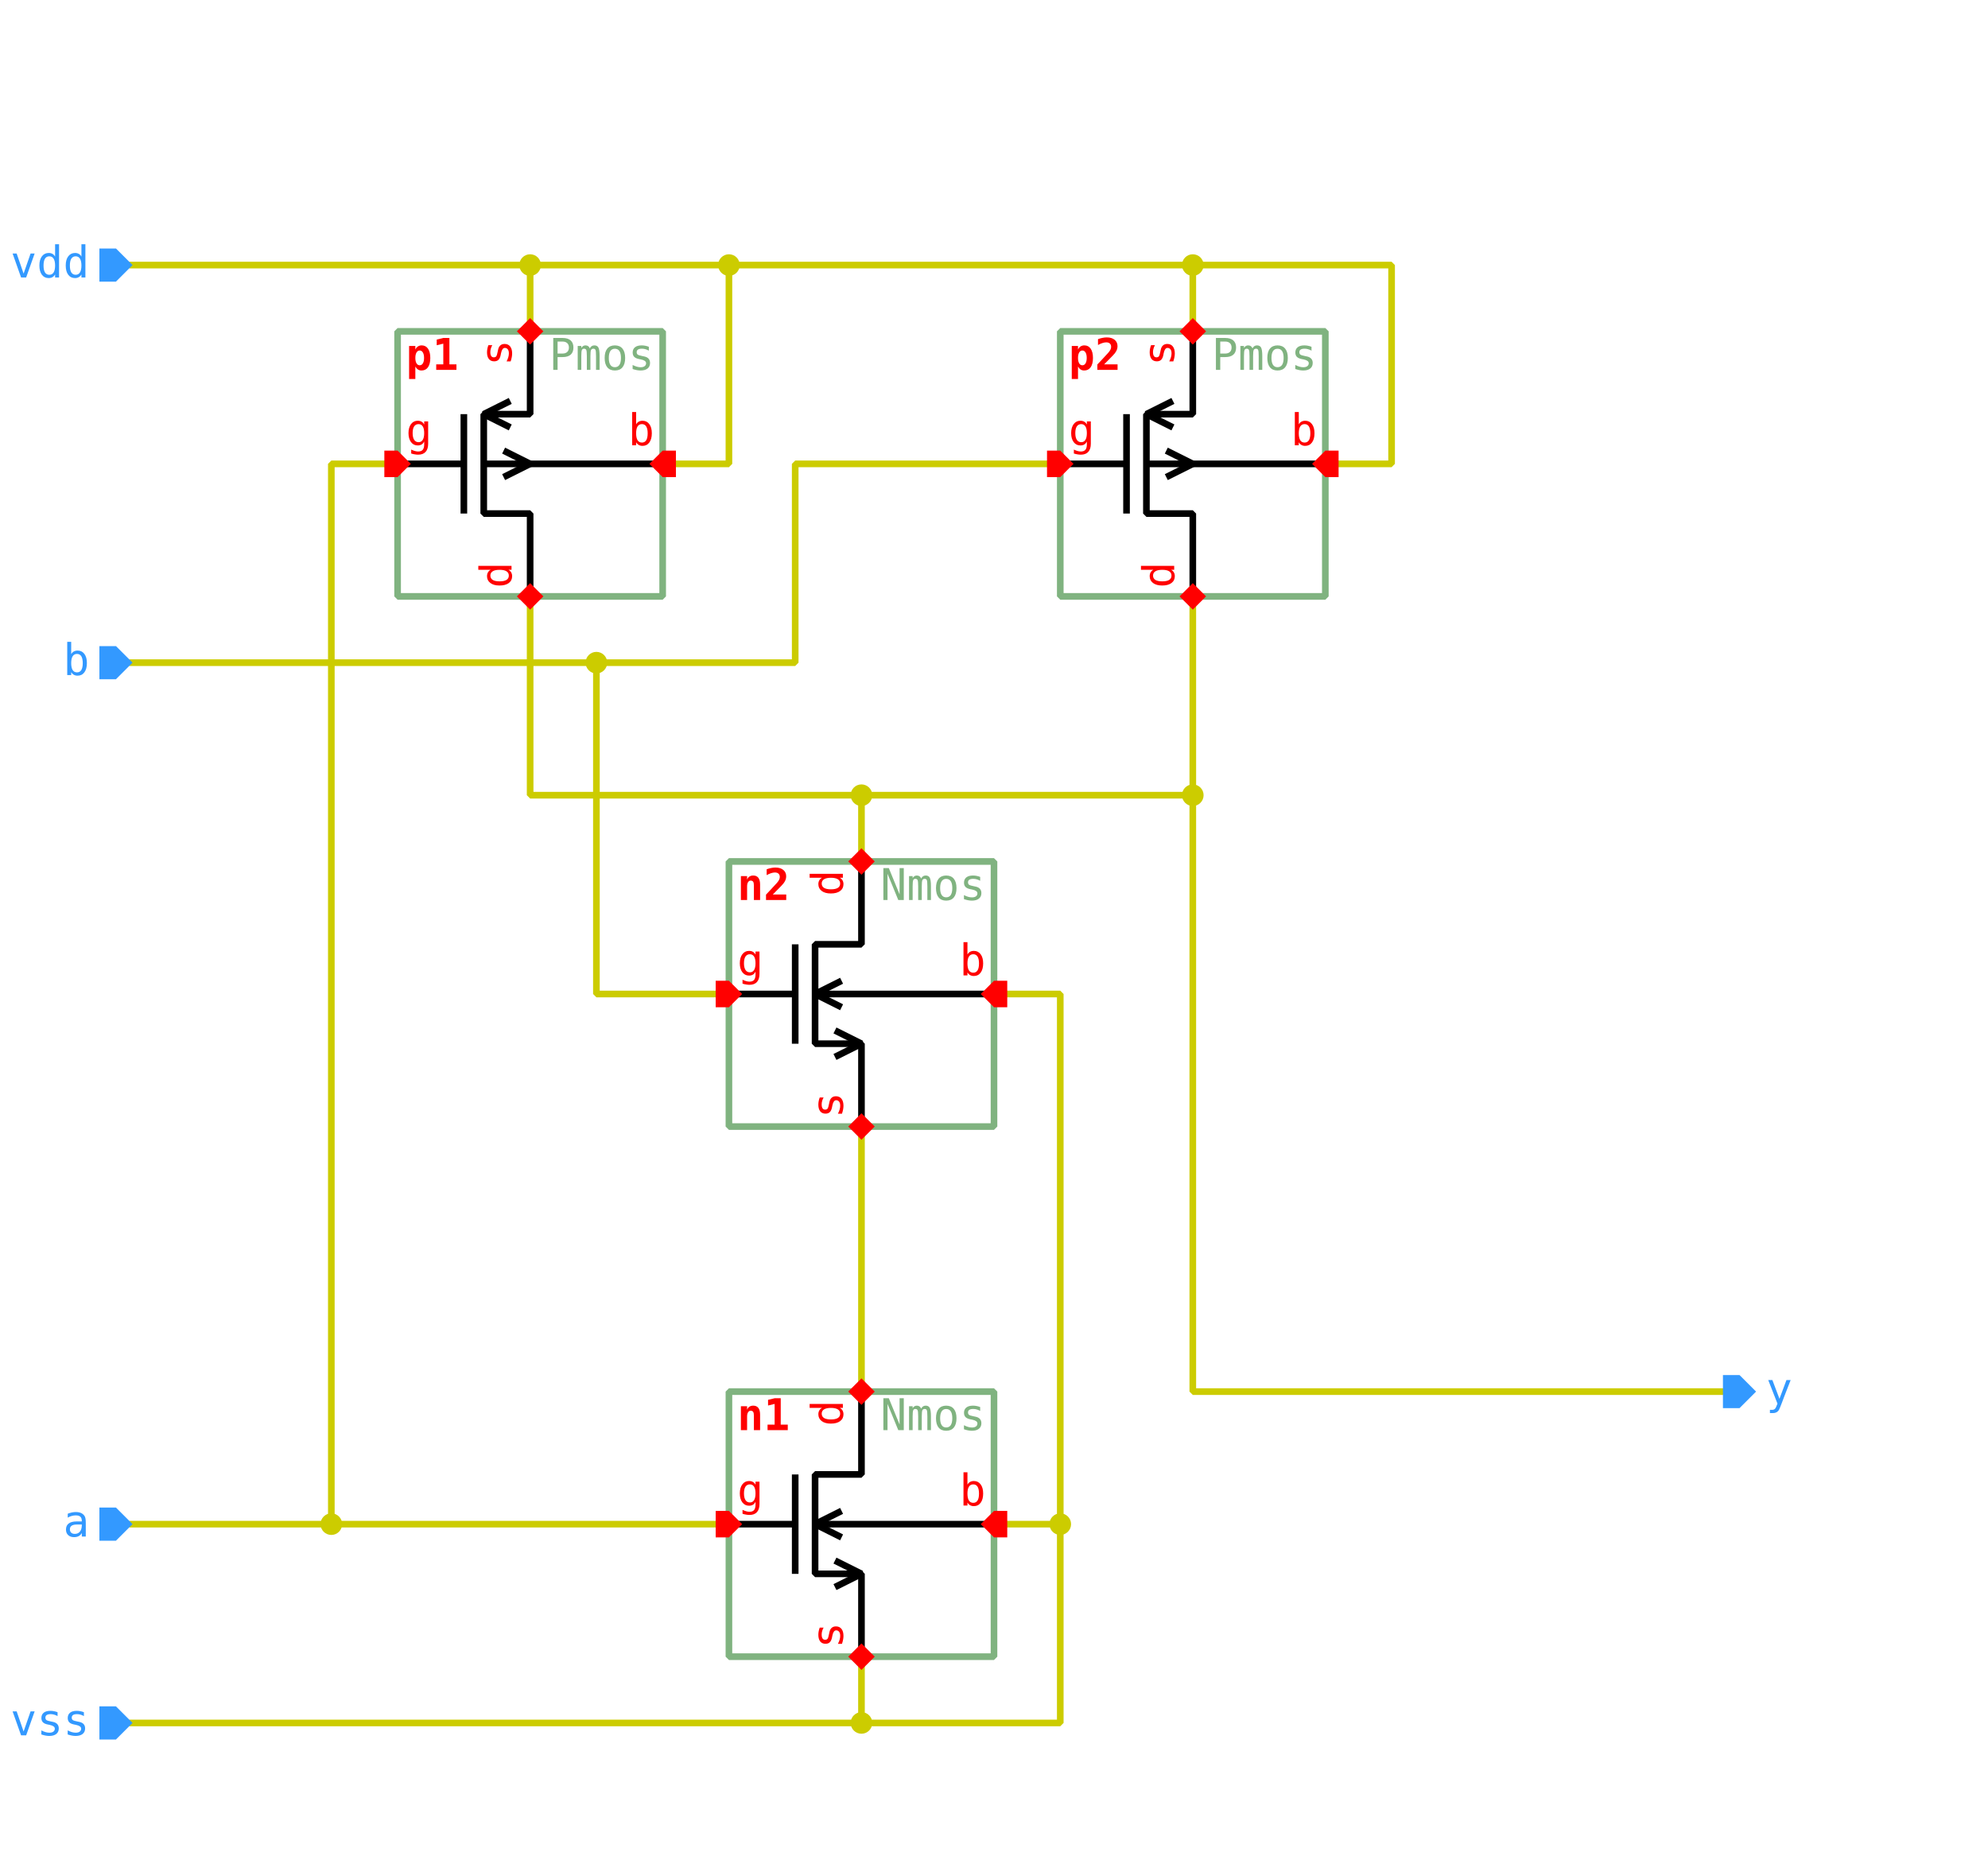
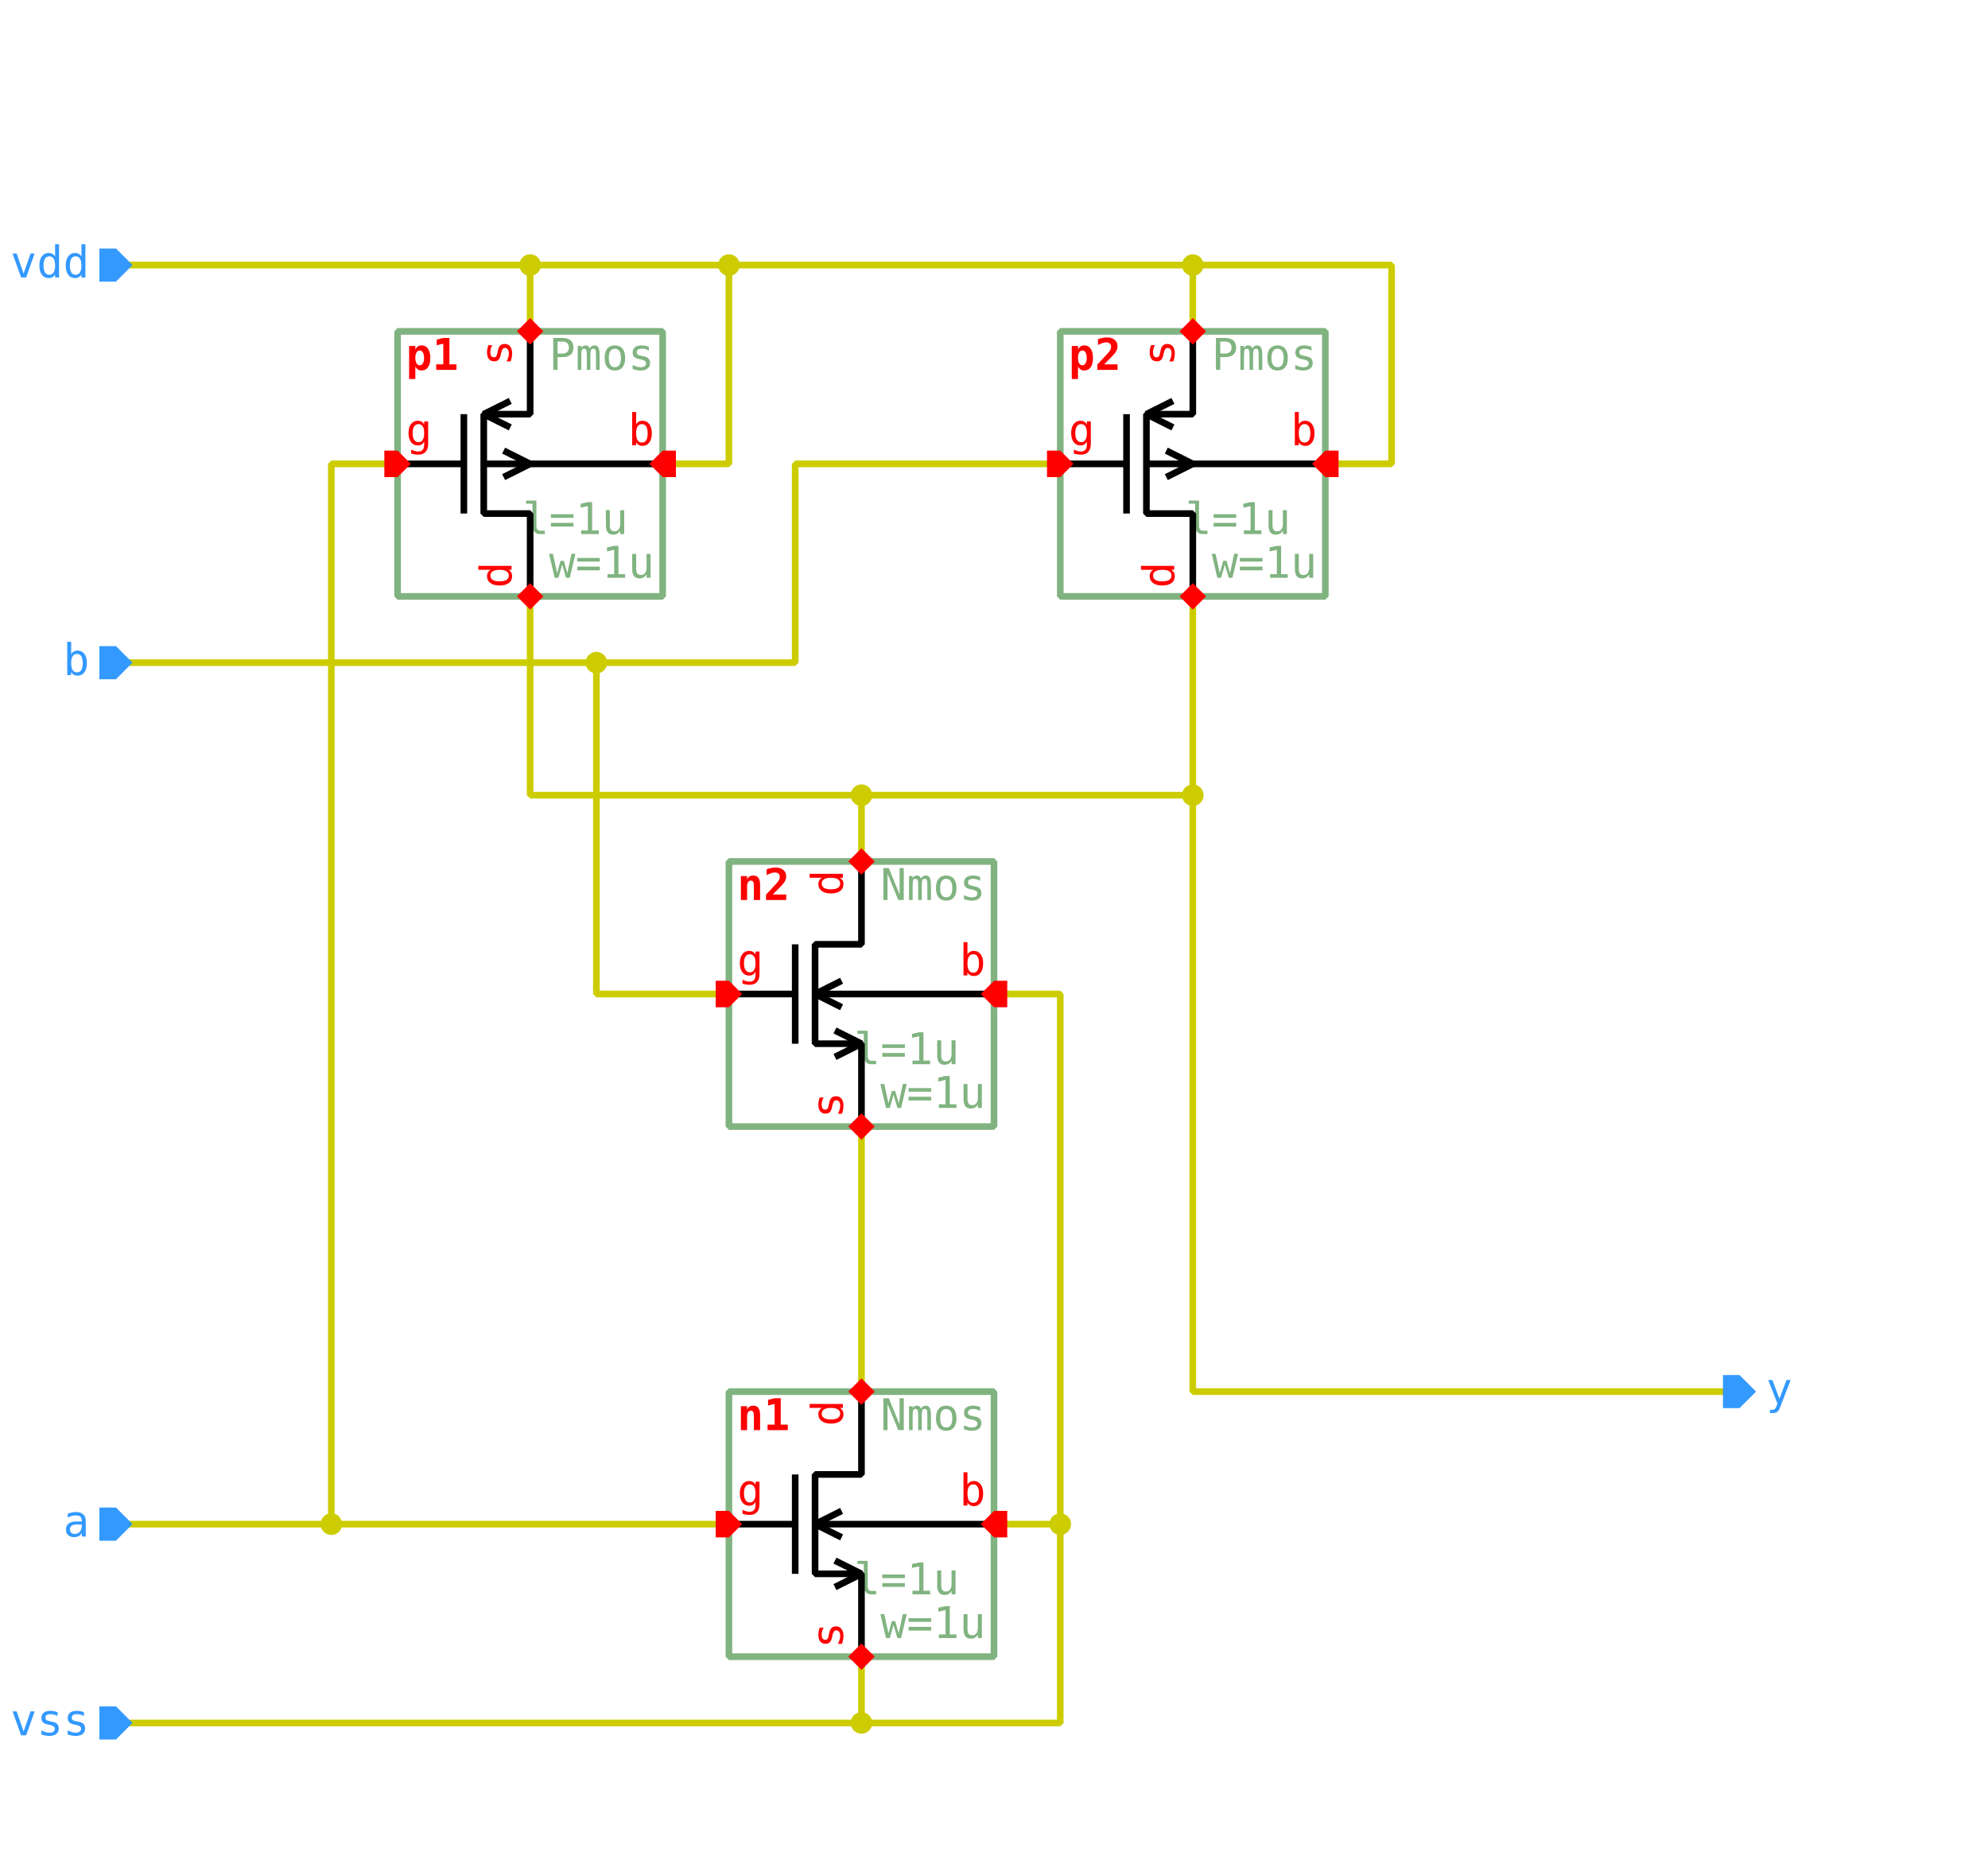
<svg xmlns="http://www.w3.org/2000/svg" width="1050.0px" height="980.0px" viewBox="-1.0 -1.0 30.0 28.0">
  <style type="text/css">svg { stroke-linecap: butt; stroke-linejoin: bevel; } text { font-size: 11pt; font-family: "Inconsolata", monospace; font-stretch: 75%; } .instanceName { font-weight: bold; fill: #f00; } .pinLabel, .pinArrow { fill: #f00; } .params, .cellName { fill: #80b380; } .symbolOutline { stroke: #80b380; } .symbolPoly { stroke: #000; } .symbolOutline, .symbolPoly, .schemWire, .tapPoint { fill: none; stroke-width: 0.1; } #grid { fill: #ccc; } .schemWire, .tapPoint { stroke: #cc0; } .schemWire { stroke-linecap: square; } .connPoint, .tapPointLabel { fill: #cc0; } .portArrow, .portLabel { fill: #39f; }</style>
  <g transform="matrix(1 0 0 -1 0 26.0)">
    <path d="M12.0 6.0 L12.0 10.0" class="schemWire" />
    <path d="M1.0 23.0 L2.0 23.0 L7.0 23.0 L7.0 22.0" class="schemWire" />
    <path d="M7.0 23.0 L10.0 23.0 L10.0 20.0 L9.0 20.0" class="schemWire" />
    <path d="M10.0 23.0 L17.0 23.0 L17.0 22.0" class="schemWire" />
    <path d="M17.0 23.0 L20.0 23.0 L20.0 20.0 L19.0 20.0" class="schemWire" />
    <path d="M1.0 4.0 L2.0 4.0 L4.0 4.0 L10.0 4.0" class="schemWire" />
    <path d="M4.0 4.0 L4.0 20.0 L5.0 20.0" class="schemWire" />
    <path d="M1.0 17.0 L2.0 17.0 L8.0 17.0 L8.0 12.0 L10.0 12.0" class="schemWire" />
    <path d="M8.0 17.0 L11.0 17.0 L11.0 20.0 L15.0 20.0" class="schemWire" />
    <path d="M1.0 1.0 L2.0 1.0 L12.0 1.0 L12.0 2.0" class="schemWire" />
    <path d="M12.0 1.0 L15.0 1.0 L15.0 4.0 L14.0 4.0" class="schemWire" />
    <path d="M15.0 4.0 L15.0 12.0 L14.0 12.0" class="schemWire" />
    <path d="M25.0 6.0 L24.0 6.0 L17.0 6.0 L17.0 15.0 L17.0 18.0" class="schemWire" />
    <path d="M17.0 15.0 L12.0 15.0 L12.0 14.0" class="schemWire" />
    <path d="M12.0 15.0 L7.0 15.0 L7.0 18.0" class="schemWire" />
    <circle cx="17.0" cy="15.0" r="0.163" class="connPoint" />
    <circle cx="12.0" cy="15.0" r="0.163" class="connPoint" />
    <circle cx="4.0" cy="4.0" r="0.163" class="connPoint" />
    <circle cx="8.0" cy="17.0" r="0.163" class="connPoint" />
    <circle cx="17.0" cy="23.0" r="0.163" class="connPoint" />
    <circle cx="7.0" cy="23.0" r="0.163" class="connPoint" />
    <circle cx="10.0" cy="23.0" r="0.163" class="connPoint" />
    <circle cx="15.0" cy="4.0" r="0.163" class="connPoint" />
    <circle cx="12.0" cy="1.0" r="0.163" class="connPoint" />
    <g>
      <rect x="10.0" y="2.0" width="4.0" height="4.0" class="symbolOutline" />
      <text transform="matrix(0.045 0 0 -0.045 13.875 5.875)" dominant-baseline="hanging" text-anchor="end" class="cellName">Nmos</text>
-       <text transform="matrix(0.045 0 0 -0.045 13.875 2.125)" dominant-baseline="ideographic" text-anchor="end" class="params" />
+       <text transform="matrix(0.045 0 0 -0.045 13.875 2.125)" dominant-baseline="ideographic" text-anchor="end" class="params">
+         <tspan x="0" y="-1em">l=1u</tspan>
+         <tspan x="0" y="0em">w=1u</tspan>
+       </text>
      <text transform="matrix(0.045 0 0 -0.045 10.125 5.875)" dominant-baseline="hanging" text-anchor="start" class="instanceName">n1</text>
      <path d="M2.0 0.0 L2.0 1.25 L1.3 1.25 L1.3 2.75 L2.0 2.75 L2.0 4.0" transform="matrix(1 0 0 1 10.0 2.0)" class="symbolPoly" />
      <path d="M1.0 1.25 L1.0 2.75" transform="matrix(1 0 0 1 10.0 2.0)" class="symbolPoly" />
      <path d="M0.0 2.0 L1.0 2.0" transform="matrix(1 0 0 1 10.0 2.0)" class="symbolPoly" />
      <path d="M4.0 2.0 L1.3 2.0" transform="matrix(1 0 0 1 10.0 2.0)" class="symbolPoly" />
      <path d="M1.7 1.8 L1.3 2.0 L1.7 2.2" transform="matrix(1 0 0 1 10.0 2.0)" class="symbolPoly" />
      <path d="M1.6 1.05 L2.0 1.25 L1.6 1.45" transform="matrix(1 0 0 1 10.0 2.0)" class="symbolPoly" />
      <path d="M0 0 L0.2 -0.2 L0.2 -0.4 L0 -0.4 L-0.2 -0.4 L-0.2 -0.2 Z" transform="matrix(0 -1 1 0 10.2 4.0)" class="pinArrow" />
      <text transform="matrix(0.045 0 0 -0.045 10.125 4.125)" dominant-baseline="ideographic" text-anchor="start" class="pinLabel">g</text>
      <path d="M0 0 L0.2 -0.2 L0.2 -0.2 L0 -0.4 L-0.2 -0.2 L-0.2 -0.2 Z" transform="matrix(1 0 0 1 12.0 2.2)" class="pinArrow" />
      <text transform="matrix(0 0.045 0.045 0 11.875 2.125)" dominant-baseline="ideographic" text-anchor="start" class="pinLabel">s</text>
      <path d="M0 0 L0.2 -0.2 L0.2 -0.2 L0 -0.4 L-0.2 -0.2 L-0.2 -0.2 Z" transform="matrix(-1 0 0 -1 12.0 5.8)" class="pinArrow" />
      <text transform="matrix(0 0.045 0.045 0 11.875 5.875)" dominant-baseline="ideographic" text-anchor="end" class="pinLabel">d</text>
      <path d="M0 0 L0.2 -0.2 L0.2 -0.4 L0 -0.4 L-0.2 -0.4 L-0.2 -0.2 Z" transform="matrix(0 1 -1 0 13.8 4.0)" class="pinArrow" />
      <text transform="matrix(0.045 0 0 -0.045 13.875 4.125)" dominant-baseline="ideographic" text-anchor="end" class="pinLabel">b</text>
    </g>
    <g>
      <rect x="10.0" y="10.0" width="4.0" height="4.0" class="symbolOutline" />
      <text transform="matrix(0.045 0 0 -0.045 13.875 13.875)" dominant-baseline="hanging" text-anchor="end" class="cellName">Nmos</text>
-       <text transform="matrix(0.045 0 0 -0.045 13.875 10.125)" dominant-baseline="ideographic" text-anchor="end" class="params" />
+       <text transform="matrix(0.045 0 0 -0.045 13.875 10.125)" dominant-baseline="ideographic" text-anchor="end" class="params">
+         <tspan x="0" y="-1em">l=1u</tspan>
+         <tspan x="0" y="0em">w=1u</tspan>
+       </text>
      <text transform="matrix(0.045 0 0 -0.045 10.125 13.875)" dominant-baseline="hanging" text-anchor="start" class="instanceName">n2</text>
      <path d="M2.0 0.0 L2.0 1.25 L1.3 1.25 L1.3 2.75 L2.0 2.75 L2.0 4.0" transform="matrix(1 0 0 1 10.0 10.0)" class="symbolPoly" />
      <path d="M1.0 1.25 L1.0 2.75" transform="matrix(1 0 0 1 10.0 10.0)" class="symbolPoly" />
      <path d="M0.0 2.0 L1.0 2.0" transform="matrix(1 0 0 1 10.0 10.0)" class="symbolPoly" />
      <path d="M4.0 2.0 L1.3 2.0" transform="matrix(1 0 0 1 10.0 10.0)" class="symbolPoly" />
      <path d="M1.7 1.8 L1.3 2.0 L1.7 2.2" transform="matrix(1 0 0 1 10.0 10.0)" class="symbolPoly" />
      <path d="M1.6 1.05 L2.0 1.25 L1.6 1.45" transform="matrix(1 0 0 1 10.0 10.0)" class="symbolPoly" />
      <path d="M0 0 L0.2 -0.2 L0.2 -0.4 L0 -0.4 L-0.2 -0.4 L-0.2 -0.2 Z" transform="matrix(0 -1 1 0 10.2 12.0)" class="pinArrow" />
      <text transform="matrix(0.045 0 0 -0.045 10.125 12.125)" dominant-baseline="ideographic" text-anchor="start" class="pinLabel">g</text>
      <path d="M0 0 L0.2 -0.2 L0.2 -0.2 L0 -0.4 L-0.2 -0.2 L-0.2 -0.2 Z" transform="matrix(1 0 0 1 12.0 10.2)" class="pinArrow" />
      <text transform="matrix(0 0.045 0.045 0 11.875 10.125)" dominant-baseline="ideographic" text-anchor="start" class="pinLabel">s</text>
      <path d="M0 0 L0.2 -0.2 L0.2 -0.2 L0 -0.4 L-0.2 -0.2 L-0.2 -0.2 Z" transform="matrix(-1 0 0 -1 12.0 13.8)" class="pinArrow" />
      <text transform="matrix(0 0.045 0.045 0 11.875 13.875)" dominant-baseline="ideographic" text-anchor="end" class="pinLabel">d</text>
      <path d="M0 0 L0.2 -0.2 L0.2 -0.4 L0 -0.4 L-0.2 -0.4 L-0.2 -0.2 Z" transform="matrix(0 1 -1 0 13.8 12.0)" class="pinArrow" />
      <text transform="matrix(0.045 0 0 -0.045 13.875 12.125)" dominant-baseline="ideographic" text-anchor="end" class="pinLabel">b</text>
    </g>
    <g>
      <rect x="5.0" y="18.0" width="4.0" height="4.0" class="symbolOutline" />
      <text transform="matrix(0.045 0 0 -0.045 8.875 21.875)" dominant-baseline="hanging" text-anchor="end" class="cellName">Pmos</text>
-       <text transform="matrix(0.045 0 0 -0.045 8.875 18.125)" dominant-baseline="ideographic" text-anchor="end" class="params" />
+       <text transform="matrix(0.045 0 0 -0.045 8.875 18.125)" dominant-baseline="ideographic" text-anchor="end" class="params">
+         <tspan x="0" y="-1em">l=1u</tspan>
+         <tspan x="0" y="0em">w=1u</tspan>
+       </text>
      <text transform="matrix(0.045 0 0 -0.045 5.125 21.875)" dominant-baseline="hanging" text-anchor="start" class="instanceName">p1</text>
      <path d="M2.0 0.0 L2.0 1.25 L1.3 1.25 L1.3 2.75 L2.0 2.75 L2.0 4.0" transform="matrix(1 0 0 1 5.0 18.0)" class="symbolPoly" />
      <path d="M1.0 1.25 L1.0 2.75" transform="matrix(1 0 0 1 5.0 18.0)" class="symbolPoly" />
      <path d="M0.0 2.0 L1.0 2.0" transform="matrix(1 0 0 1 5.0 18.0)" class="symbolPoly" />
      <path d="M4.0 2.0 L1.3 2.0" transform="matrix(1 0 0 1 5.0 18.0)" class="symbolPoly" />
      <path d="M1.7 2.55 L1.3 2.75 L1.7 2.95" transform="matrix(1 0 0 1 5.0 18.0)" class="symbolPoly" />
      <path d="M1.6 1.8 L2.0 2.0 L1.6 2.2" transform="matrix(1 0 0 1 5.0 18.0)" class="symbolPoly" />
      <path d="M0 0 L0.2 -0.2 L0.2 -0.4 L0 -0.4 L-0.2 -0.4 L-0.2 -0.2 Z" transform="matrix(0 -1 1 0 5.2 20.0)" class="pinArrow" />
      <text transform="matrix(0.045 0 0 -0.045 5.125 20.125)" dominant-baseline="ideographic" text-anchor="start" class="pinLabel">g</text>
      <path d="M0 0 L0.2 -0.2 L0.2 -0.2 L0 -0.4 L-0.2 -0.2 L-0.2 -0.2 Z" transform="matrix(1 0 0 1 7.0 18.2)" class="pinArrow" />
      <text transform="matrix(0 0.045 0.045 0 6.875 18.125)" dominant-baseline="ideographic" text-anchor="start" class="pinLabel">d</text>
      <path d="M0 0 L0.2 -0.2 L0.2 -0.2 L0 -0.4 L-0.2 -0.2 L-0.2 -0.2 Z" transform="matrix(-1 0 0 -1 7.0 21.8)" class="pinArrow" />
      <text transform="matrix(0 0.045 0.045 0 6.875 21.875)" dominant-baseline="ideographic" text-anchor="end" class="pinLabel">s</text>
      <path d="M0 0 L0.2 -0.2 L0.2 -0.4 L0 -0.4 L-0.2 -0.4 L-0.2 -0.2 Z" transform="matrix(0 1 -1 0 8.8 20.0)" class="pinArrow" />
      <text transform="matrix(0.045 0 0 -0.045 8.875 20.125)" dominant-baseline="ideographic" text-anchor="end" class="pinLabel">b</text>
    </g>
    <g>
      <rect x="15.0" y="18.0" width="4.0" height="4.0" class="symbolOutline" />
      <text transform="matrix(0.045 0 0 -0.045 18.875 21.875)" dominant-baseline="hanging" text-anchor="end" class="cellName">Pmos</text>
-       <text transform="matrix(0.045 0 0 -0.045 18.875 18.125)" dominant-baseline="ideographic" text-anchor="end" class="params" />
+       <text transform="matrix(0.045 0 0 -0.045 18.875 18.125)" dominant-baseline="ideographic" text-anchor="end" class="params">
+         <tspan x="0" y="-1em">l=1u</tspan>
+         <tspan x="0" y="0em">w=1u</tspan>
+       </text>
      <text transform="matrix(0.045 0 0 -0.045 15.125 21.875)" dominant-baseline="hanging" text-anchor="start" class="instanceName">p2</text>
      <path d="M2.0 0.0 L2.0 1.25 L1.3 1.25 L1.3 2.75 L2.0 2.75 L2.0 4.0" transform="matrix(1 0 0 1 15.0 18.0)" class="symbolPoly" />
      <path d="M1.0 1.25 L1.0 2.75" transform="matrix(1 0 0 1 15.0 18.0)" class="symbolPoly" />
      <path d="M0.0 2.0 L1.0 2.0" transform="matrix(1 0 0 1 15.0 18.0)" class="symbolPoly" />
      <path d="M4.0 2.0 L1.3 2.0" transform="matrix(1 0 0 1 15.0 18.0)" class="symbolPoly" />
      <path d="M1.7 2.55 L1.3 2.75 L1.7 2.95" transform="matrix(1 0 0 1 15.0 18.0)" class="symbolPoly" />
      <path d="M1.6 1.8 L2.0 2.0 L1.6 2.2" transform="matrix(1 0 0 1 15.0 18.0)" class="symbolPoly" />
      <path d="M0 0 L0.2 -0.2 L0.2 -0.4 L0 -0.4 L-0.2 -0.4 L-0.2 -0.2 Z" transform="matrix(0 -1 1 0 15.2 20.0)" class="pinArrow" />
      <text transform="matrix(0.045 0 0 -0.045 15.125 20.125)" dominant-baseline="ideographic" text-anchor="start" class="pinLabel">g</text>
      <path d="M0 0 L0.2 -0.2 L0.2 -0.2 L0 -0.4 L-0.2 -0.2 L-0.2 -0.2 Z" transform="matrix(1 0 0 1 17.0 18.2)" class="pinArrow" />
      <text transform="matrix(0 0.045 0.045 0 16.875 18.125)" dominant-baseline="ideographic" text-anchor="start" class="pinLabel">d</text>
      <path d="M0 0 L0.2 -0.2 L0.2 -0.2 L0 -0.4 L-0.2 -0.2 L-0.2 -0.2 Z" transform="matrix(-1 0 0 -1 17.0 21.8)" class="pinArrow" />
      <text transform="matrix(0 0.045 0.045 0 16.875 21.875)" dominant-baseline="ideographic" text-anchor="end" class="pinLabel">s</text>
      <path d="M0 0 L0.2 -0.2 L0.2 -0.4 L0 -0.4 L-0.2 -0.4 L-0.2 -0.2 Z" transform="matrix(0 1 -1 0 18.8 20.0)" class="pinArrow" />
      <text transform="matrix(0.045 0 0 -0.045 18.875 20.125)" dominant-baseline="ideographic" text-anchor="end" class="pinLabel">b</text>
    </g>
    <g>
      <path d="M0 0 L0.25 0 L0.25 -0.25 L0 -0.5 L-0.25 -0.25 L-0.25 0 Z" transform="matrix(0 1 -1 0 25.0 6.0)" class="portArrow" />
      <text transform="matrix(0.045 0 0 -0.045 25.65 6.0)" dominant-baseline="middle" text-anchor="start" class="portLabel">y</text>
    </g>
    <g>
      <path d="M0 0 L0.25 -0.25 L0.25 -0.5 L0 -0.5 L-0.25 -0.5 L-0.25 -0.25 Z" transform="matrix(0 -1 1 0 1.0 4.0)" class="portArrow" />
      <text transform="matrix(0.045 0 0 -0.045 0.35 4.0)" dominant-baseline="middle" text-anchor="end" class="portLabel">a</text>
    </g>
    <g>
      <path d="M0 0 L0.25 -0.25 L0.25 -0.5 L0 -0.5 L-0.25 -0.5 L-0.25 -0.25 Z" transform="matrix(0 -1 1 0 1.0 17.0)" class="portArrow" />
      <text transform="matrix(0.045 0 0 -0.045 0.35 17.0)" dominant-baseline="middle" text-anchor="end" class="portLabel">b</text>
    </g>
    <g>
      <path d="M0 0 L0.25 -0.25 L0.25 -0.5 L0 -0.5 L-0.25 -0.5 L-0.25 -0.25 Z" transform="matrix(0 -1 1 0 1.0 23.0)" class="portArrow" />
      <text transform="matrix(0.045 0 0 -0.045 0.35 23.0)" dominant-baseline="middle" text-anchor="end" class="portLabel">vdd</text>
    </g>
    <g>
      <path d="M0 0 L0.25 -0.25 L0.25 -0.5 L0 -0.5 L-0.25 -0.5 L-0.25 -0.25 Z" transform="matrix(0 -1 1 0 1.0 1.0)" class="portArrow" />
      <text transform="matrix(0.045 0 0 -0.045 0.35 1.0)" dominant-baseline="middle" text-anchor="end" class="portLabel">vss</text>
    </g>
  </g>
</svg>
